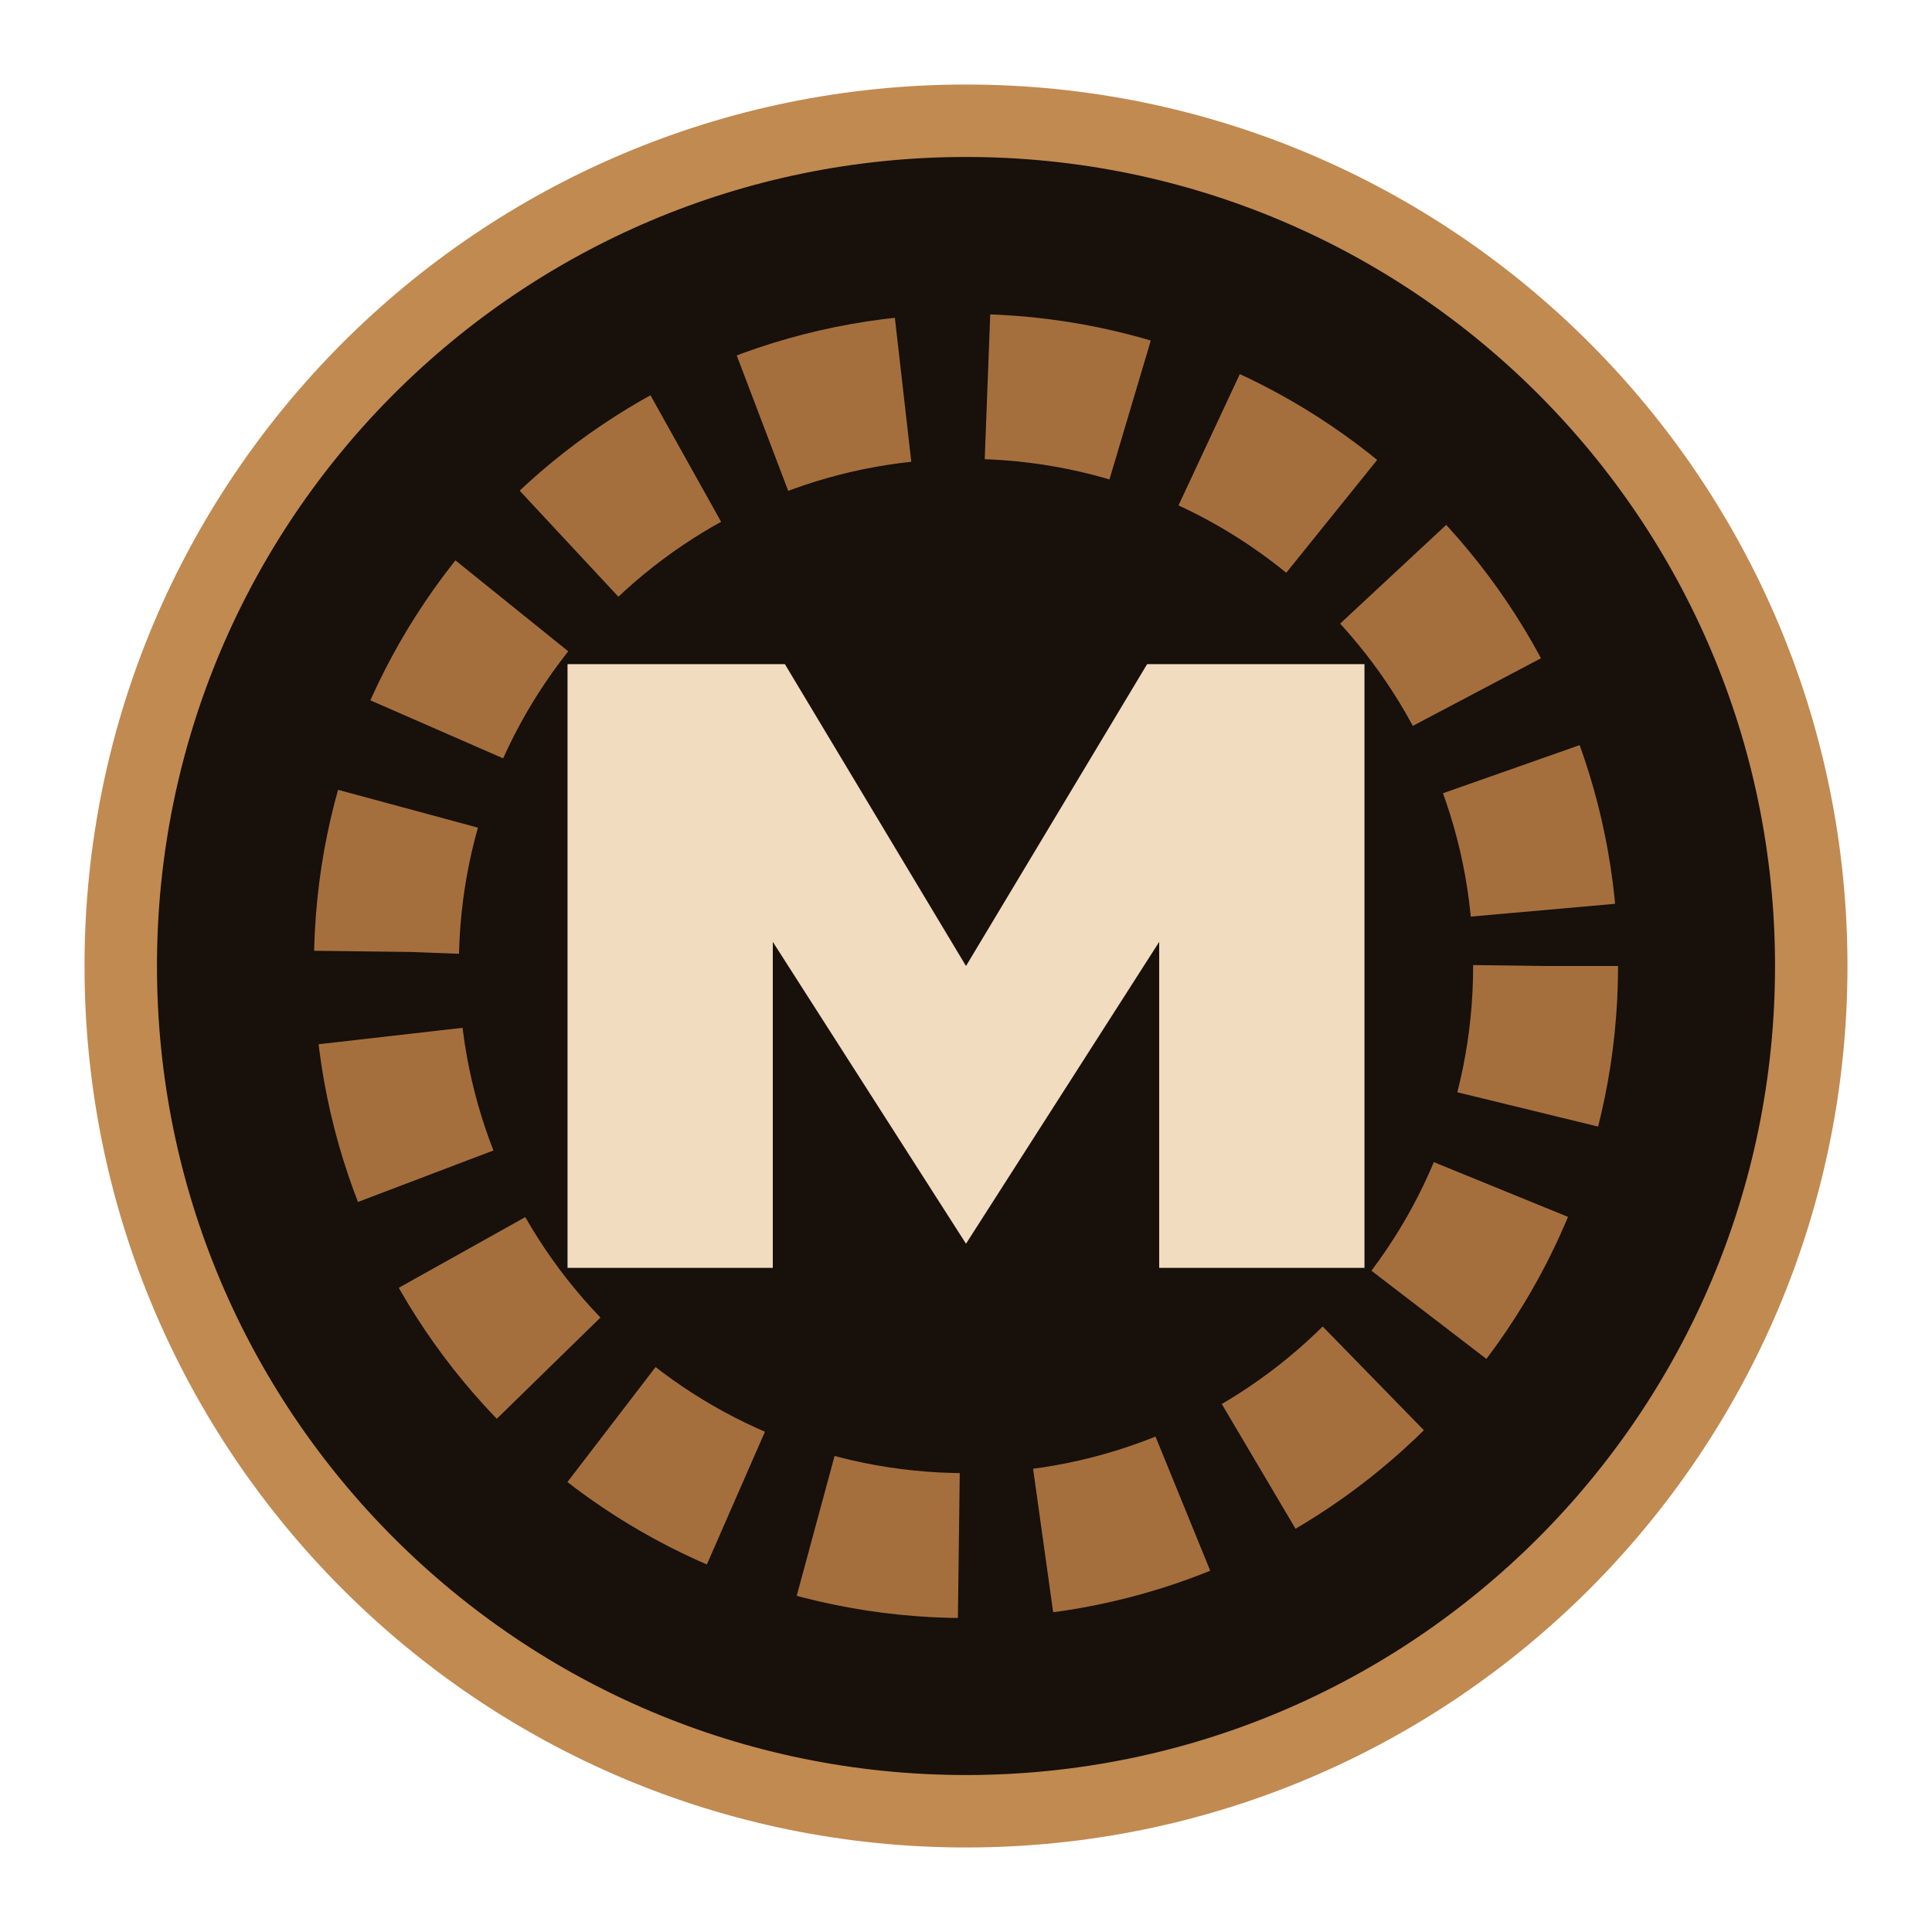
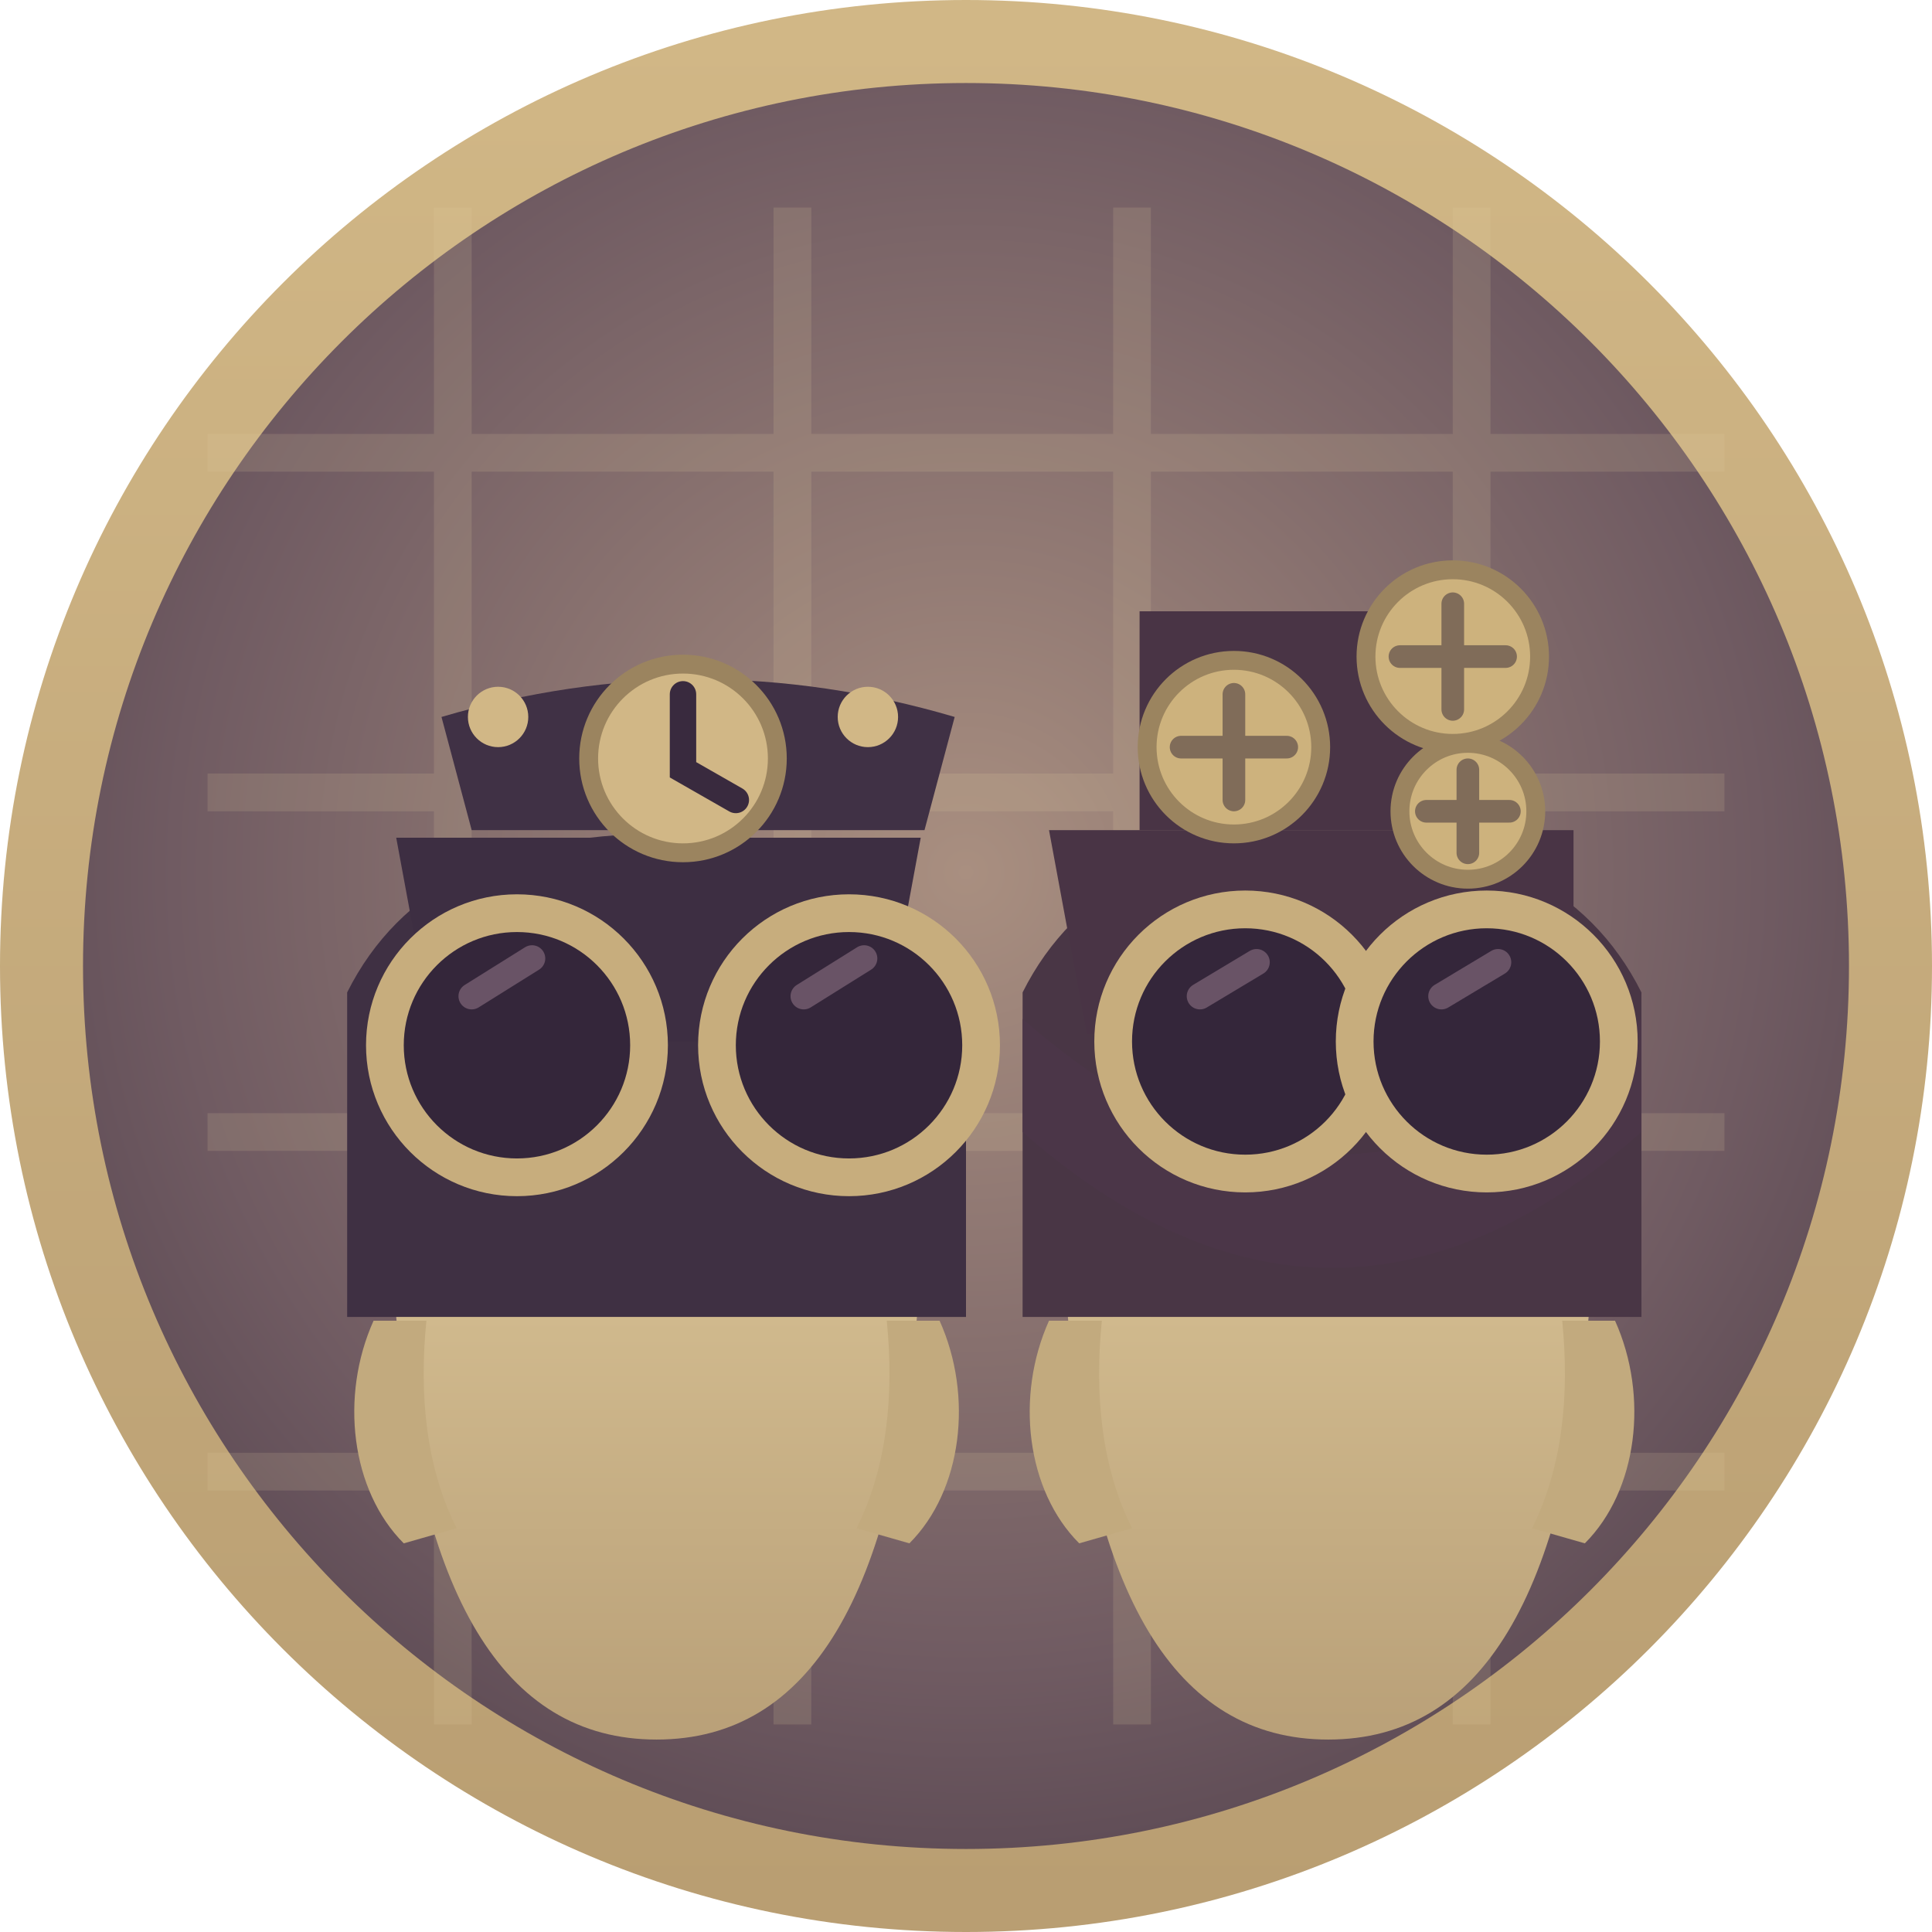
- <svg xmlns="http://www.w3.org/2000/svg" viewBox="0 0 160 160">
-   <circle cx="80" cy="80" r="70" fill="#17100b" stroke="#c18a51" stroke-width="6" />
-   <circle cx="80" cy="80" r="48" fill="none" stroke="#a56f3d" stroke-width="12" stroke-dasharray="12 7" />
-   <path d="M47 105V55h18l15 25 15-25h18v50H96V78L80 103 64 78v27z" fill="#f1dcc0" />
+ <svg xmlns="http://www.w3.org/2000/svg" viewBox="0 0 512 512">
+   <defs>
+     <radialGradient id="bg" cx="50%" cy="45%" r="65%">
+       <stop offset="0" stop-color="#a98f80" />
+       <stop offset=".65" stop-color="#705b62" />
+       <stop offset="1" stop-color="#4d3d49" />
+     </radialGradient>
+     <linearGradient id="gold" x2="0" y2="1">
+       <stop stop-color="#d1b786" />
+       <stop offset="1" stop-color="#b99e72" />
+     </linearGradient>
+     <linearGradient id="coat" x2="0" y2="1">
+       <stop stop-color="#d0b98d" />
+       <stop offset="1" stop-color="#b9a078" />
+     </linearGradient>
+     <filter id="soft">
+       <feGaussianBlur stdDeviation="2" />
+     </filter>
+   </defs>
+   <circle cx="256" cy="256" r="245" fill="url(#bg)" stroke="url(#gold)" stroke-width="22" />
+   <g opacity=".16" stroke="#e0cba2" stroke-width="10">
+     <path d="M55 120H457M55 210H457M55 300H457M55 390H457" />
+     <path d="M120 55V457M210 55V457M300 55V457M390 55V457" />
+   </g>
+   <g>
+     <path d="M92 263c14-28 42-42 82-42s68 14 82 42v86H92z" fill="#3f3043" />
+     <path d="M105 349c6 73 28 112 69 112s63-39 69-112z" fill="url(#coat)" />
+     <path d="M113 350c-2 20 0 39 8 55l-14 4c-14-14-17-39-8-59zM235 350c2 20 0 39-8 55l14 4c14-14 17-39 8-59z" fill="#c2aa7e" />
+     <path d="M105 222h139l-10 54H115z" fill="#3d2e42" />
+     <path d="M125 220l-8-30q68-20 136 0l-8 30z" fill="#403145" />
+     <circle cx="181" cy="201" r="25" fill="#d1b786" stroke="#9b845f" stroke-width="5" />
+     <path d="M181 184v20l14 8" fill="none" stroke="#392a3e" stroke-width="7" stroke-linecap="round" />
+     <circle cx="132" cy="190" r="8" fill="#d1b786" />
+     <circle cx="230" cy="190" r="8" fill="#d1b786" />
+     <circle cx="137" cy="277" r="35" fill="#34263a" stroke="#c7ad7d" stroke-width="10" />
+     <circle cx="225" cy="277" r="35" fill="#34263a" stroke="#c7ad7d" stroke-width="10" />
+     <path d="M125 264l16-10M213 264l16-10" stroke="#695366" stroke-width="7" stroke-linecap="round" />
+   </g>
+   <g>
+     <path d="M271 263c14-28 42-42 82-42s68 14 82 42v86H271z" fill="#493645" />
+     <path d="M283 349c6 73 28 112 69 112s63-39 69-112z" fill="url(#coat)" />
+     <path d="M292 350c-2 20 0 39 8 55l-14 4c-14-14-17-39-8-59zM414 350c2 20 0 39-8 55l14 4c14-14 17-39 8-59z" fill="#c2aa7e" />
+     <path d="M278 220h139v54H288z" fill="#493445" />
+     <path d="M302 220v-58h91v58z" fill="#493445" />
+     <g fill="#cdb27d" stroke="#9b845f" stroke-width="5">
+       <circle cx="327" cy="198" r="23" />
+       <circle cx="385" cy="174" r="23" />
+       <circle cx="389" cy="215" r="18" />
+     </g>
+     <g stroke="#806c59" stroke-width="6" stroke-linecap="round">
+       <path d="M327 184v28M313 198h28M385 160v28M371 174h28M389 204v22M378 215h22" />
+     </g>
+     <path d="M271 270q82 72 164 0v30q-82 72-164 0z" fill="#4b3648" />
+     <circle cx="330" cy="276" r="35" fill="#34263a" stroke="#c7ad7d" stroke-width="10" />
+     <circle cx="394" cy="276" r="35" fill="#34263a" stroke="#c7ad7d" stroke-width="10" />
+     <path d="M318 264l15-9M382 264l15-9" stroke="#695366" stroke-width="7" stroke-linecap="round" />
+   </g>
</svg>
